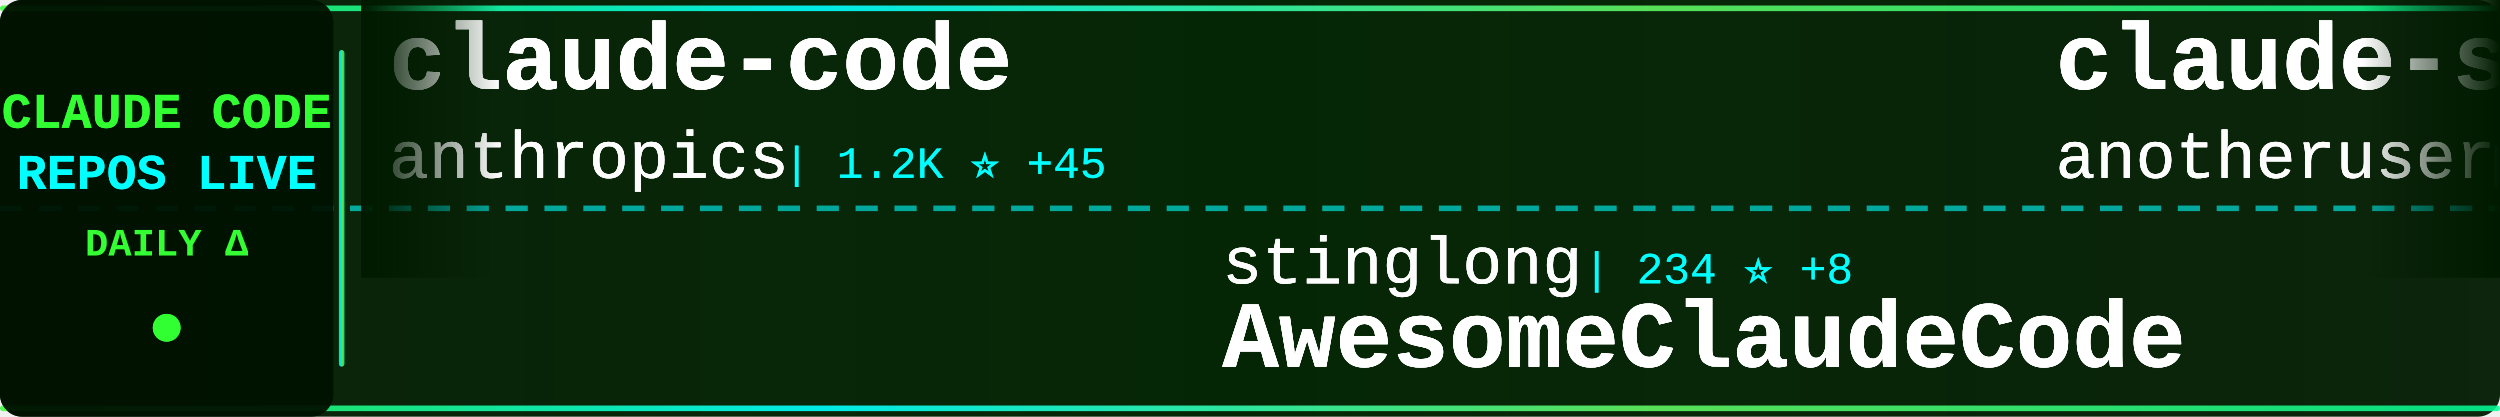
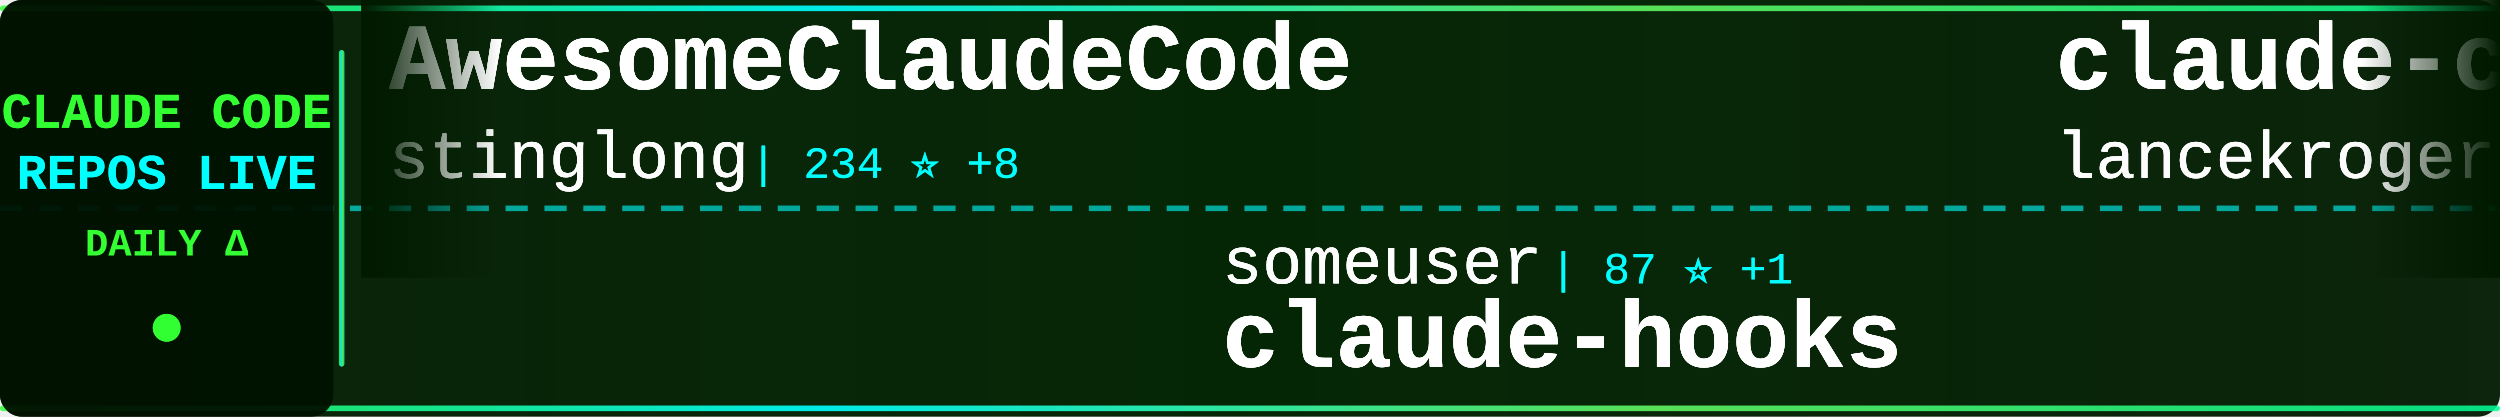
<svg xmlns="http://www.w3.org/2000/svg" width="900" height="150">
  <defs>
    <linearGradient id="tickerBg" x1="0%" y1="0%" x2="100%" y2="0%">
      <stop offset="0%" style="stop-color:#001a00;stop-opacity:0.95" />
      <stop offset="50%" style="stop-color:#002200;stop-opacity:0.98" />
      <stop offset="100%" style="stop-color:#001a00;stop-opacity:0.95" />
    </linearGradient>
    <linearGradient id="borderGrad" x1="0%" y1="0%" x2="100%" y2="0%">
      <stop offset="0%" style="stop-color:#33ff33;stop-opacity:0.85">
        <animate attributeName="stop-opacity" values="0.85;1;0.85" dur="2s" repeatCount="indefinite" />
      </stop>
      <stop offset="33%" style="stop-color:#00ffff;stop-opacity:0.9">
        <animate attributeName="stop-opacity" values="0.9;1;0.9" dur="2.2s" repeatCount="indefinite" />
      </stop>
      <stop offset="66%" style="stop-color:#66ff66;stop-opacity:0.85">
        <animate attributeName="stop-opacity" values="0.85;1;0.85" dur="1.8s" repeatCount="indefinite" />
      </stop>
      <stop offset="100%" style="stop-color:#00ff99;stop-opacity:0.85">
        <animate attributeName="stop-opacity" values="0.85;1;0.85" dur="2s" repeatCount="indefinite" />
      </stop>
    </linearGradient>
    <filter id="textGlow">
      <feGaussianBlur stdDeviation="0.2" result="coloredBlur" />
      <feMerge>
        <feMergeNode in="coloredBlur" />
        <feMergeNode in="SourceGraphic" />
      </feMerge>
    </filter>
    <filter id="metricGlow">
      <feGaussianBlur stdDeviation="0.2" result="coloredBlur" />
      <feMerge>
        <feMergeNode in="coloredBlur" />
        <feMergeNode in="SourceGraphic" />
      </feMerge>
    </filter>
    <linearGradient id="leftFade" x1="0%" y1="0%" x2="100%" y2="0%">
      <stop offset="0%" style="stop-color:#001a00;stop-opacity:1" />
      <stop offset="100%" style="stop-color:#001a00;stop-opacity:0" />
    </linearGradient>
    <linearGradient id="rightFade" x1="0%" y1="0%" x2="100%" y2="0%">
      <stop offset="0%" style="stop-color:#001a00;stop-opacity:0" />
      <stop offset="100%" style="stop-color:#001a00;stop-opacity:1" />
    </linearGradient>
  </defs>
  <rect width="900" height="150" fill="url(#tickerBg)" rx="8" />
  <rect x="0" y="2" width="900" height="2" fill="url(#borderGrad)" rx="1" />
  <rect x="0" y="146" width="900" height="2" fill="url(#borderGrad)" rx="1" />
  <line x1="0" y1="75" x2="900" y2="75" stroke="#00ffff" stroke-width="2" stroke-dasharray="8 6" opacity="0.6" />
  <rect x="0" y="0" width="120" height="150" fill="#001100" opacity="0.95" rx="8" />
  <text x="60" y="46" font-family="'Courier New', monospace" font-size="18" font-weight="bold" fill="#33ff33" text-anchor="middle" filter="url(#textGlow)">
    CLAUDE CODE
  </text>
  <text x="60" y="68" font-family="'Courier New', monospace" font-size="18" font-weight="bold" fill="#00ffff" text-anchor="middle" filter="url(#textGlow)">
    REPOS LIVE
  </text>
  <text x="60" y="92" font-family="'Courier New', monospace" font-size="14" font-weight="bold" fill="#33ff33" text-anchor="middle">
    DAILY Δ
  </text>
  <circle cx="60" cy="118" r="5" fill="#33ff33" filter="url(#metricGlow)">
    <animate attributeName="r" values="4;6;4" dur="1.5s" repeatCount="indefinite" />
    <animate attributeName="opacity" values="0.6;1;0.6" dur="1.5s" repeatCount="indefinite" />
  </circle>
  <rect x="122" y="18" width="2" height="114" fill="url(#borderGrad)" rx="1" />
  <clipPath id="tickerClip">
    <rect x="130" y="0" width="770" height="150" />
  </clipPath>
  <g clip-path="url(#tickerClip)">
    <g id="tickerItems1">
      <animateTransform attributeName="transform" attributeType="XML" type="translate" from="0 0" to="-3000 0" dur="54s" repeatCount="indefinite" />
      <g transform="translate(0, 0)">
-         <text x="140" y="32" font-family="'Courier New', monospace" font-size="34" font-weight="bold" fill="#ffffff" filter="url(#textGlow)">claude-code</text>
-         <text x="140" y="64" font-family="'Courier New', monospace" font-size="24" font-weight="normal" fill="#ffffff" opacity="0.9" filter="url(#textGlow)">anthropics</text>
-         <text x="282" y="64" font-family="'Courier New', monospace" font-size="16" font-weight="normal" fill="#00ffff" opacity="0.95"> | 1.2K ⭐ +45</text>
+         <text x="140" y="32" font-family="'Courier New', monospace" font-size="34" font-weight="bold" fill="#ffffff" filter="url(#textGlow)">AwesomeClaudeCode</text>
+         <text x="140" y="64" font-family="'Courier New', monospace" font-size="24" font-weight="normal" fill="#ffffff" opacity="0.9" filter="url(#textGlow)">stinglong</text>
+         <text x="270" y="64" font-family="'Courier New', monospace" font-size="16" font-weight="normal" fill="#00ffff" opacity="0.95"> | 234 ⭐ +8</text>
      </g>
      <g transform="translate(300, 0)">
-         <text x="140" y="102" font-family="'Courier New', monospace" font-size="24" font-weight="normal" fill="#ffffff" opacity="0.9" filter="url(#textGlow)">stinglong</text>
-         <text x="270" y="102" font-family="'Courier New', monospace" font-size="16" font-weight="normal" fill="#00ffff" opacity="0.95"> | 234 ⭐ +8</text>
-         <text x="140" y="132" font-family="'Courier New', monospace" font-size="34" font-weight="bold" fill="#ffffff" filter="url(#textGlow)">AwesomeClaudeCode</text>
+         <text x="140" y="102" font-family="'Courier New', monospace" font-size="24" font-weight="normal" fill="#ffffff" opacity="0.9" filter="url(#textGlow)">someuser</text>
+         <text x="258" y="102" font-family="'Courier New', monospace" font-size="16" font-weight="normal" fill="#00ffff" opacity="0.95"> | 87 ⭐ +1</text>
+         <text x="140" y="132" font-family="'Courier New', monospace" font-size="34" font-weight="bold" fill="#ffffff" filter="url(#textGlow)">claude-hooks</text>
      </g>
      <g transform="translate(600, 0)">
-         <text x="140" y="32" font-family="'Courier New', monospace" font-size="34" font-weight="bold" fill="#ffffff" filter="url(#textGlow)">claude-statusline</text>
-         <text x="140" y="64" font-family="'Courier New', monospace" font-size="24" font-weight="normal" fill="#ffffff" opacity="0.9" filter="url(#textGlow)">anotheruser</text>
-         <text x="294" y="64" font-family="'Courier New', monospace" font-size="16" font-weight="normal" fill="#00ffff" opacity="0.95"> | 76 ⭐ +1</text>
+         <text x="140" y="32" font-family="'Courier New', monospace" font-size="34" font-weight="bold" fill="#ffffff" filter="url(#textGlow)">claude-code-go</text>
+         <text x="140" y="64" font-family="'Courier New', monospace" font-size="24" font-weight="normal" fill="#ffffff" opacity="0.9" filter="url(#textGlow)">lancekrogers</text>
+         <text x="306" y="64" font-family="'Courier New', monospace" font-size="16" font-weight="normal" fill="#00ffff" opacity="0.95"> | 145 ⭐ +4</text>
      </g>
      <g transform="translate(900, 0)">
+         <text x="140" y="102" font-family="'Courier New', monospace" font-size="24" font-weight="normal" fill="#ffffff" opacity="0.9" filter="url(#textGlow)">anthropics</text>
+         <text x="282" y="102" font-family="'Courier New', monospace" font-size="16" font-weight="normal" fill="#00ffff" opacity="0.95"> | 1.2K ⭐ +45</text>
+         <text x="140" y="132" font-family="'Courier New', monospace" font-size="34" font-weight="bold" fill="#ffffff" filter="url(#textGlow)">claude-code</text>
+       </g>
+       <g transform="translate(1200, 0)">
+         <text x="140" y="32" font-family="'Courier New', monospace" font-size="34" font-weight="bold" fill="#ffffff" filter="url(#textGlow)">claudette</text>
+         <text x="140" y="64" font-family="'Courier New', monospace" font-size="24" font-weight="normal" fill="#ffffff" opacity="0.9" filter="url(#textGlow)">answerdotai</text>
+         <text x="294" y="64" font-family="'Courier New', monospace" font-size="16" font-weight="normal" fill="#00ffff" opacity="0.95"> | 123 ⭐ +3</text>
+       </g>
+       <g transform="translate(1500, 0)">
        <text x="140" y="102" font-family="'Courier New', monospace" font-size="24" font-weight="normal" fill="#ffffff" opacity="0.9" filter="url(#textGlow)">davila7</text>
        <text x="246" y="102" font-family="'Courier New', monospace" font-size="16" font-weight="normal" fill="#00ffff" opacity="0.95"> | 189 ⭐ +6</text>
        <text x="140" y="132" font-family="'Courier New', monospace" font-size="34" font-weight="bold" fill="#ffffff" filter="url(#textGlow)">claude-code-templates</text>
      </g>
-       <g transform="translate(1200, 0)">
-         <text x="140" y="32" font-family="'Courier New', monospace" font-size="34" font-weight="bold" fill="#ffffff" filter="url(#textGlow)">claude-code-go</text>
-         <text x="140" y="64" font-family="'Courier New', monospace" font-size="24" font-weight="normal" fill="#ffffff" opacity="0.9" filter="url(#textGlow)">lancekrogers</text>
-         <text x="306" y="64" font-family="'Courier New', monospace" font-size="16" font-weight="normal" fill="#00ffff" opacity="0.95"> | 145 ⭐ +4</text>
-       </g>
-       <g transform="translate(1500, 0)">
-         <text x="140" y="102" font-family="'Courier New', monospace" font-size="24" font-weight="normal" fill="#ffffff" opacity="0.9" filter="url(#textGlow)">developer</text>
-         <text x="270" y="102" font-family="'Courier New', monospace" font-size="16" font-weight="normal" fill="#00ffff" opacity="0.95"> | 65 ⭐</text>
-         <text x="140" y="132" font-family="'Courier New', monospace" font-size="34" font-weight="bold" fill="#ffffff" filter="url(#textGlow)">claude-mcp-server</text>
-       </g>
      <g transform="translate(1800, 0)">
-         <text x="140" y="32" font-family="'Courier New', monospace" font-size="34" font-weight="bold" fill="#ffffff" filter="url(#textGlow)">claudette</text>
-         <text x="140" y="64" font-family="'Courier New', monospace" font-size="24" font-weight="normal" fill="#ffffff" opacity="0.9" filter="url(#textGlow)">answerdotai</text>
-         <text x="294" y="64" font-family="'Courier New', monospace" font-size="16" font-weight="normal" fill="#00ffff" opacity="0.95"> | 123 ⭐ +3</text>
+         <text x="140" y="32" font-family="'Courier New', monospace" font-size="34" font-weight="bold" fill="#ffffff" filter="url(#textGlow)">awesome-claude-code</text>
+         <text x="140" y="64" font-family="'Courier New', monospace" font-size="24" font-weight="normal" fill="#ffffff" opacity="0.9" filter="url(#textGlow)">hesreallyhim</text>
+         <text x="306" y="64" font-family="'Courier New', monospace" font-size="16" font-weight="normal" fill="#00ffff" opacity="0.95"> | 567 ⭐ +12</text>
      </g>
      <g transform="translate(2100, 0)">
-         <text x="140" y="102" font-family="'Courier New', monospace" font-size="24" font-weight="normal" fill="#ffffff" opacity="0.9" filter="url(#textGlow)">someuser</text>
-         <text x="258" y="102" font-family="'Courier New', monospace" font-size="16" font-weight="normal" fill="#00ffff" opacity="0.95"> | 87 ⭐ +1</text>
-         <text x="140" y="132" font-family="'Courier New', monospace" font-size="34" font-weight="bold" fill="#ffffff" filter="url(#textGlow)">claude-hooks</text>
+         <text x="140" y="102" font-family="'Courier New', monospace" font-size="24" font-weight="normal" fill="#ffffff" opacity="0.9" filter="url(#textGlow)">anotheruser</text>
+         <text x="294" y="102" font-family="'Courier New', monospace" font-size="16" font-weight="normal" fill="#00ffff" opacity="0.95"> | 76 ⭐ +1</text>
+         <text x="140" y="132" font-family="'Courier New', monospace" font-size="34" font-weight="bold" fill="#ffffff" filter="url(#textGlow)">claude-statusline</text>
      </g>
      <g transform="translate(2400, 0)">
-         <text x="140" y="32" font-family="'Courier New', monospace" font-size="34" font-weight="bold" fill="#ffffff" filter="url(#textGlow)">claude-mcp-think-tool</text>
-         <text x="140" y="64" font-family="'Courier New', monospace" font-size="24" font-weight="normal" fill="#ffffff" opacity="0.9" filter="url(#textGlow)">cgize</text>
-         <text x="222" y="64" font-family="'Courier New', monospace" font-size="16" font-weight="normal" fill="#00ffff" opacity="0.95"> | 98 ⭐ +2</text>
+         <text x="140" y="32" font-family="'Courier New', monospace" font-size="34" font-weight="bold" fill="#ffffff" filter="url(#textGlow)">claude-mcp-server</text>
+         <text x="140" y="64" font-family="'Courier New', monospace" font-size="24" font-weight="normal" fill="#ffffff" opacity="0.9" filter="url(#textGlow)">developer</text>
+         <text x="270" y="64" font-family="'Courier New', monospace" font-size="16" font-weight="normal" fill="#00ffff" opacity="0.95"> | 65 ⭐</text>
      </g>
      <g transform="translate(2700, 0)">
-         <text x="140" y="102" font-family="'Courier New', monospace" font-size="24" font-weight="normal" fill="#ffffff" opacity="0.9" filter="url(#textGlow)">hesreallyhim</text>
-         <text x="306" y="102" font-family="'Courier New', monospace" font-size="16" font-weight="normal" fill="#00ffff" opacity="0.95"> | 567 ⭐ +12</text>
-         <text x="140" y="132" font-family="'Courier New', monospace" font-size="34" font-weight="bold" fill="#ffffff" filter="url(#textGlow)">awesome-claude-code</text>
+         <text x="140" y="102" font-family="'Courier New', monospace" font-size="24" font-weight="normal" fill="#ffffff" opacity="0.9" filter="url(#textGlow)">cgize</text>
+         <text x="222" y="102" font-family="'Courier New', monospace" font-size="16" font-weight="normal" fill="#00ffff" opacity="0.95"> | 98 ⭐ +2</text>
+         <text x="140" y="132" font-family="'Courier New', monospace" font-size="34" font-weight="bold" fill="#ffffff" filter="url(#textGlow)">claude-mcp-think-tool</text>
      </g>
    </g>
    <g id="tickerItems2">
      <animateTransform attributeName="transform" attributeType="XML" type="translate" from="3000 0" to="0 0" dur="54s" repeatCount="indefinite" />
      <g transform="translate(0, 0)">
-         <text x="140" y="32" font-family="'Courier New', monospace" font-size="34" font-weight="bold" fill="#ffffff" filter="url(#textGlow)">claude-code</text>
-         <text x="140" y="64" font-family="'Courier New', monospace" font-size="24" font-weight="normal" fill="#ffffff" opacity="0.9" filter="url(#textGlow)">anthropics</text>
-         <text x="282" y="64" font-family="'Courier New', monospace" font-size="16" font-weight="normal" fill="#00ffff" opacity="0.95"> | 1.2K ⭐ +45</text>
+         <text x="140" y="32" font-family="'Courier New', monospace" font-size="34" font-weight="bold" fill="#ffffff" filter="url(#textGlow)">AwesomeClaudeCode</text>
+         <text x="140" y="64" font-family="'Courier New', monospace" font-size="24" font-weight="normal" fill="#ffffff" opacity="0.9" filter="url(#textGlow)">stinglong</text>
+         <text x="270" y="64" font-family="'Courier New', monospace" font-size="16" font-weight="normal" fill="#00ffff" opacity="0.95"> | 234 ⭐ +8</text>
      </g>
      <g transform="translate(300, 0)">
-         <text x="140" y="102" font-family="'Courier New', monospace" font-size="24" font-weight="normal" fill="#ffffff" opacity="0.9" filter="url(#textGlow)">stinglong</text>
-         <text x="270" y="102" font-family="'Courier New', monospace" font-size="16" font-weight="normal" fill="#00ffff" opacity="0.95"> | 234 ⭐ +8</text>
-         <text x="140" y="132" font-family="'Courier New', monospace" font-size="34" font-weight="bold" fill="#ffffff" filter="url(#textGlow)">AwesomeClaudeCode</text>
+         <text x="140" y="102" font-family="'Courier New', monospace" font-size="24" font-weight="normal" fill="#ffffff" opacity="0.9" filter="url(#textGlow)">someuser</text>
+         <text x="258" y="102" font-family="'Courier New', monospace" font-size="16" font-weight="normal" fill="#00ffff" opacity="0.95"> | 87 ⭐ +1</text>
+         <text x="140" y="132" font-family="'Courier New', monospace" font-size="34" font-weight="bold" fill="#ffffff" filter="url(#textGlow)">claude-hooks</text>
      </g>
      <g transform="translate(600, 0)">
-         <text x="140" y="32" font-family="'Courier New', monospace" font-size="34" font-weight="bold" fill="#ffffff" filter="url(#textGlow)">claude-statusline</text>
-         <text x="140" y="64" font-family="'Courier New', monospace" font-size="24" font-weight="normal" fill="#ffffff" opacity="0.9" filter="url(#textGlow)">anotheruser</text>
-         <text x="294" y="64" font-family="'Courier New', monospace" font-size="16" font-weight="normal" fill="#00ffff" opacity="0.95"> | 76 ⭐ +1</text>
+         <text x="140" y="32" font-family="'Courier New', monospace" font-size="34" font-weight="bold" fill="#ffffff" filter="url(#textGlow)">claude-code-go</text>
+         <text x="140" y="64" font-family="'Courier New', monospace" font-size="24" font-weight="normal" fill="#ffffff" opacity="0.9" filter="url(#textGlow)">lancekrogers</text>
+         <text x="306" y="64" font-family="'Courier New', monospace" font-size="16" font-weight="normal" fill="#00ffff" opacity="0.95"> | 145 ⭐ +4</text>
      </g>
      <g transform="translate(900, 0)">
+         <text x="140" y="102" font-family="'Courier New', monospace" font-size="24" font-weight="normal" fill="#ffffff" opacity="0.9" filter="url(#textGlow)">anthropics</text>
+         <text x="282" y="102" font-family="'Courier New', monospace" font-size="16" font-weight="normal" fill="#00ffff" opacity="0.95"> | 1.2K ⭐ +45</text>
+         <text x="140" y="132" font-family="'Courier New', monospace" font-size="34" font-weight="bold" fill="#ffffff" filter="url(#textGlow)">claude-code</text>
+       </g>
+       <g transform="translate(1200, 0)">
+         <text x="140" y="32" font-family="'Courier New', monospace" font-size="34" font-weight="bold" fill="#ffffff" filter="url(#textGlow)">claudette</text>
+         <text x="140" y="64" font-family="'Courier New', monospace" font-size="24" font-weight="normal" fill="#ffffff" opacity="0.9" filter="url(#textGlow)">answerdotai</text>
+         <text x="294" y="64" font-family="'Courier New', monospace" font-size="16" font-weight="normal" fill="#00ffff" opacity="0.95"> | 123 ⭐ +3</text>
+       </g>
+       <g transform="translate(1500, 0)">
        <text x="140" y="102" font-family="'Courier New', monospace" font-size="24" font-weight="normal" fill="#ffffff" opacity="0.9" filter="url(#textGlow)">davila7</text>
        <text x="246" y="102" font-family="'Courier New', monospace" font-size="16" font-weight="normal" fill="#00ffff" opacity="0.95"> | 189 ⭐ +6</text>
        <text x="140" y="132" font-family="'Courier New', monospace" font-size="34" font-weight="bold" fill="#ffffff" filter="url(#textGlow)">claude-code-templates</text>
      </g>
-       <g transform="translate(1200, 0)">
-         <text x="140" y="32" font-family="'Courier New', monospace" font-size="34" font-weight="bold" fill="#ffffff" filter="url(#textGlow)">claude-code-go</text>
-         <text x="140" y="64" font-family="'Courier New', monospace" font-size="24" font-weight="normal" fill="#ffffff" opacity="0.9" filter="url(#textGlow)">lancekrogers</text>
-         <text x="306" y="64" font-family="'Courier New', monospace" font-size="16" font-weight="normal" fill="#00ffff" opacity="0.95"> | 145 ⭐ +4</text>
-       </g>
-       <g transform="translate(1500, 0)">
-         <text x="140" y="102" font-family="'Courier New', monospace" font-size="24" font-weight="normal" fill="#ffffff" opacity="0.9" filter="url(#textGlow)">developer</text>
-         <text x="270" y="102" font-family="'Courier New', monospace" font-size="16" font-weight="normal" fill="#00ffff" opacity="0.95"> | 65 ⭐</text>
-         <text x="140" y="132" font-family="'Courier New', monospace" font-size="34" font-weight="bold" fill="#ffffff" filter="url(#textGlow)">claude-mcp-server</text>
-       </g>
      <g transform="translate(1800, 0)">
-         <text x="140" y="32" font-family="'Courier New', monospace" font-size="34" font-weight="bold" fill="#ffffff" filter="url(#textGlow)">claudette</text>
-         <text x="140" y="64" font-family="'Courier New', monospace" font-size="24" font-weight="normal" fill="#ffffff" opacity="0.9" filter="url(#textGlow)">answerdotai</text>
-         <text x="294" y="64" font-family="'Courier New', monospace" font-size="16" font-weight="normal" fill="#00ffff" opacity="0.95"> | 123 ⭐ +3</text>
+         <text x="140" y="32" font-family="'Courier New', monospace" font-size="34" font-weight="bold" fill="#ffffff" filter="url(#textGlow)">awesome-claude-code</text>
+         <text x="140" y="64" font-family="'Courier New', monospace" font-size="24" font-weight="normal" fill="#ffffff" opacity="0.9" filter="url(#textGlow)">hesreallyhim</text>
+         <text x="306" y="64" font-family="'Courier New', monospace" font-size="16" font-weight="normal" fill="#00ffff" opacity="0.95"> | 567 ⭐ +12</text>
      </g>
      <g transform="translate(2100, 0)">
-         <text x="140" y="102" font-family="'Courier New', monospace" font-size="24" font-weight="normal" fill="#ffffff" opacity="0.9" filter="url(#textGlow)">someuser</text>
-         <text x="258" y="102" font-family="'Courier New', monospace" font-size="16" font-weight="normal" fill="#00ffff" opacity="0.95"> | 87 ⭐ +1</text>
-         <text x="140" y="132" font-family="'Courier New', monospace" font-size="34" font-weight="bold" fill="#ffffff" filter="url(#textGlow)">claude-hooks</text>
+         <text x="140" y="102" font-family="'Courier New', monospace" font-size="24" font-weight="normal" fill="#ffffff" opacity="0.9" filter="url(#textGlow)">anotheruser</text>
+         <text x="294" y="102" font-family="'Courier New', monospace" font-size="16" font-weight="normal" fill="#00ffff" opacity="0.95"> | 76 ⭐ +1</text>
+         <text x="140" y="132" font-family="'Courier New', monospace" font-size="34" font-weight="bold" fill="#ffffff" filter="url(#textGlow)">claude-statusline</text>
      </g>
      <g transform="translate(2400, 0)">
-         <text x="140" y="32" font-family="'Courier New', monospace" font-size="34" font-weight="bold" fill="#ffffff" filter="url(#textGlow)">claude-mcp-think-tool</text>
-         <text x="140" y="64" font-family="'Courier New', monospace" font-size="24" font-weight="normal" fill="#ffffff" opacity="0.9" filter="url(#textGlow)">cgize</text>
-         <text x="222" y="64" font-family="'Courier New', monospace" font-size="16" font-weight="normal" fill="#00ffff" opacity="0.95"> | 98 ⭐ +2</text>
+         <text x="140" y="32" font-family="'Courier New', monospace" font-size="34" font-weight="bold" fill="#ffffff" filter="url(#textGlow)">claude-mcp-server</text>
+         <text x="140" y="64" font-family="'Courier New', monospace" font-size="24" font-weight="normal" fill="#ffffff" opacity="0.9" filter="url(#textGlow)">developer</text>
+         <text x="270" y="64" font-family="'Courier New', monospace" font-size="16" font-weight="normal" fill="#00ffff" opacity="0.95"> | 65 ⭐</text>
      </g>
      <g transform="translate(2700, 0)">
-         <text x="140" y="102" font-family="'Courier New', monospace" font-size="24" font-weight="normal" fill="#ffffff" opacity="0.9" filter="url(#textGlow)">hesreallyhim</text>
-         <text x="306" y="102" font-family="'Courier New', monospace" font-size="16" font-weight="normal" fill="#00ffff" opacity="0.95"> | 567 ⭐ +12</text>
-         <text x="140" y="132" font-family="'Courier New', monospace" font-size="34" font-weight="bold" fill="#ffffff" filter="url(#textGlow)">awesome-claude-code</text>
+         <text x="140" y="102" font-family="'Courier New', monospace" font-size="24" font-weight="normal" fill="#ffffff" opacity="0.9" filter="url(#textGlow)">cgize</text>
+         <text x="222" y="102" font-family="'Courier New', monospace" font-size="16" font-weight="normal" fill="#00ffff" opacity="0.95"> | 98 ⭐ +2</text>
+         <text x="140" y="132" font-family="'Courier New', monospace" font-size="34" font-weight="bold" fill="#ffffff" filter="url(#textGlow)">claude-mcp-think-tool</text>
      </g>
    </g>
  </g>
  <rect x="130" y="0" width="50" height="100" fill="url(#leftFade)" />
  <rect x="850" y="0" width="50" height="100" fill="url(#rightFade)" />
</svg>
